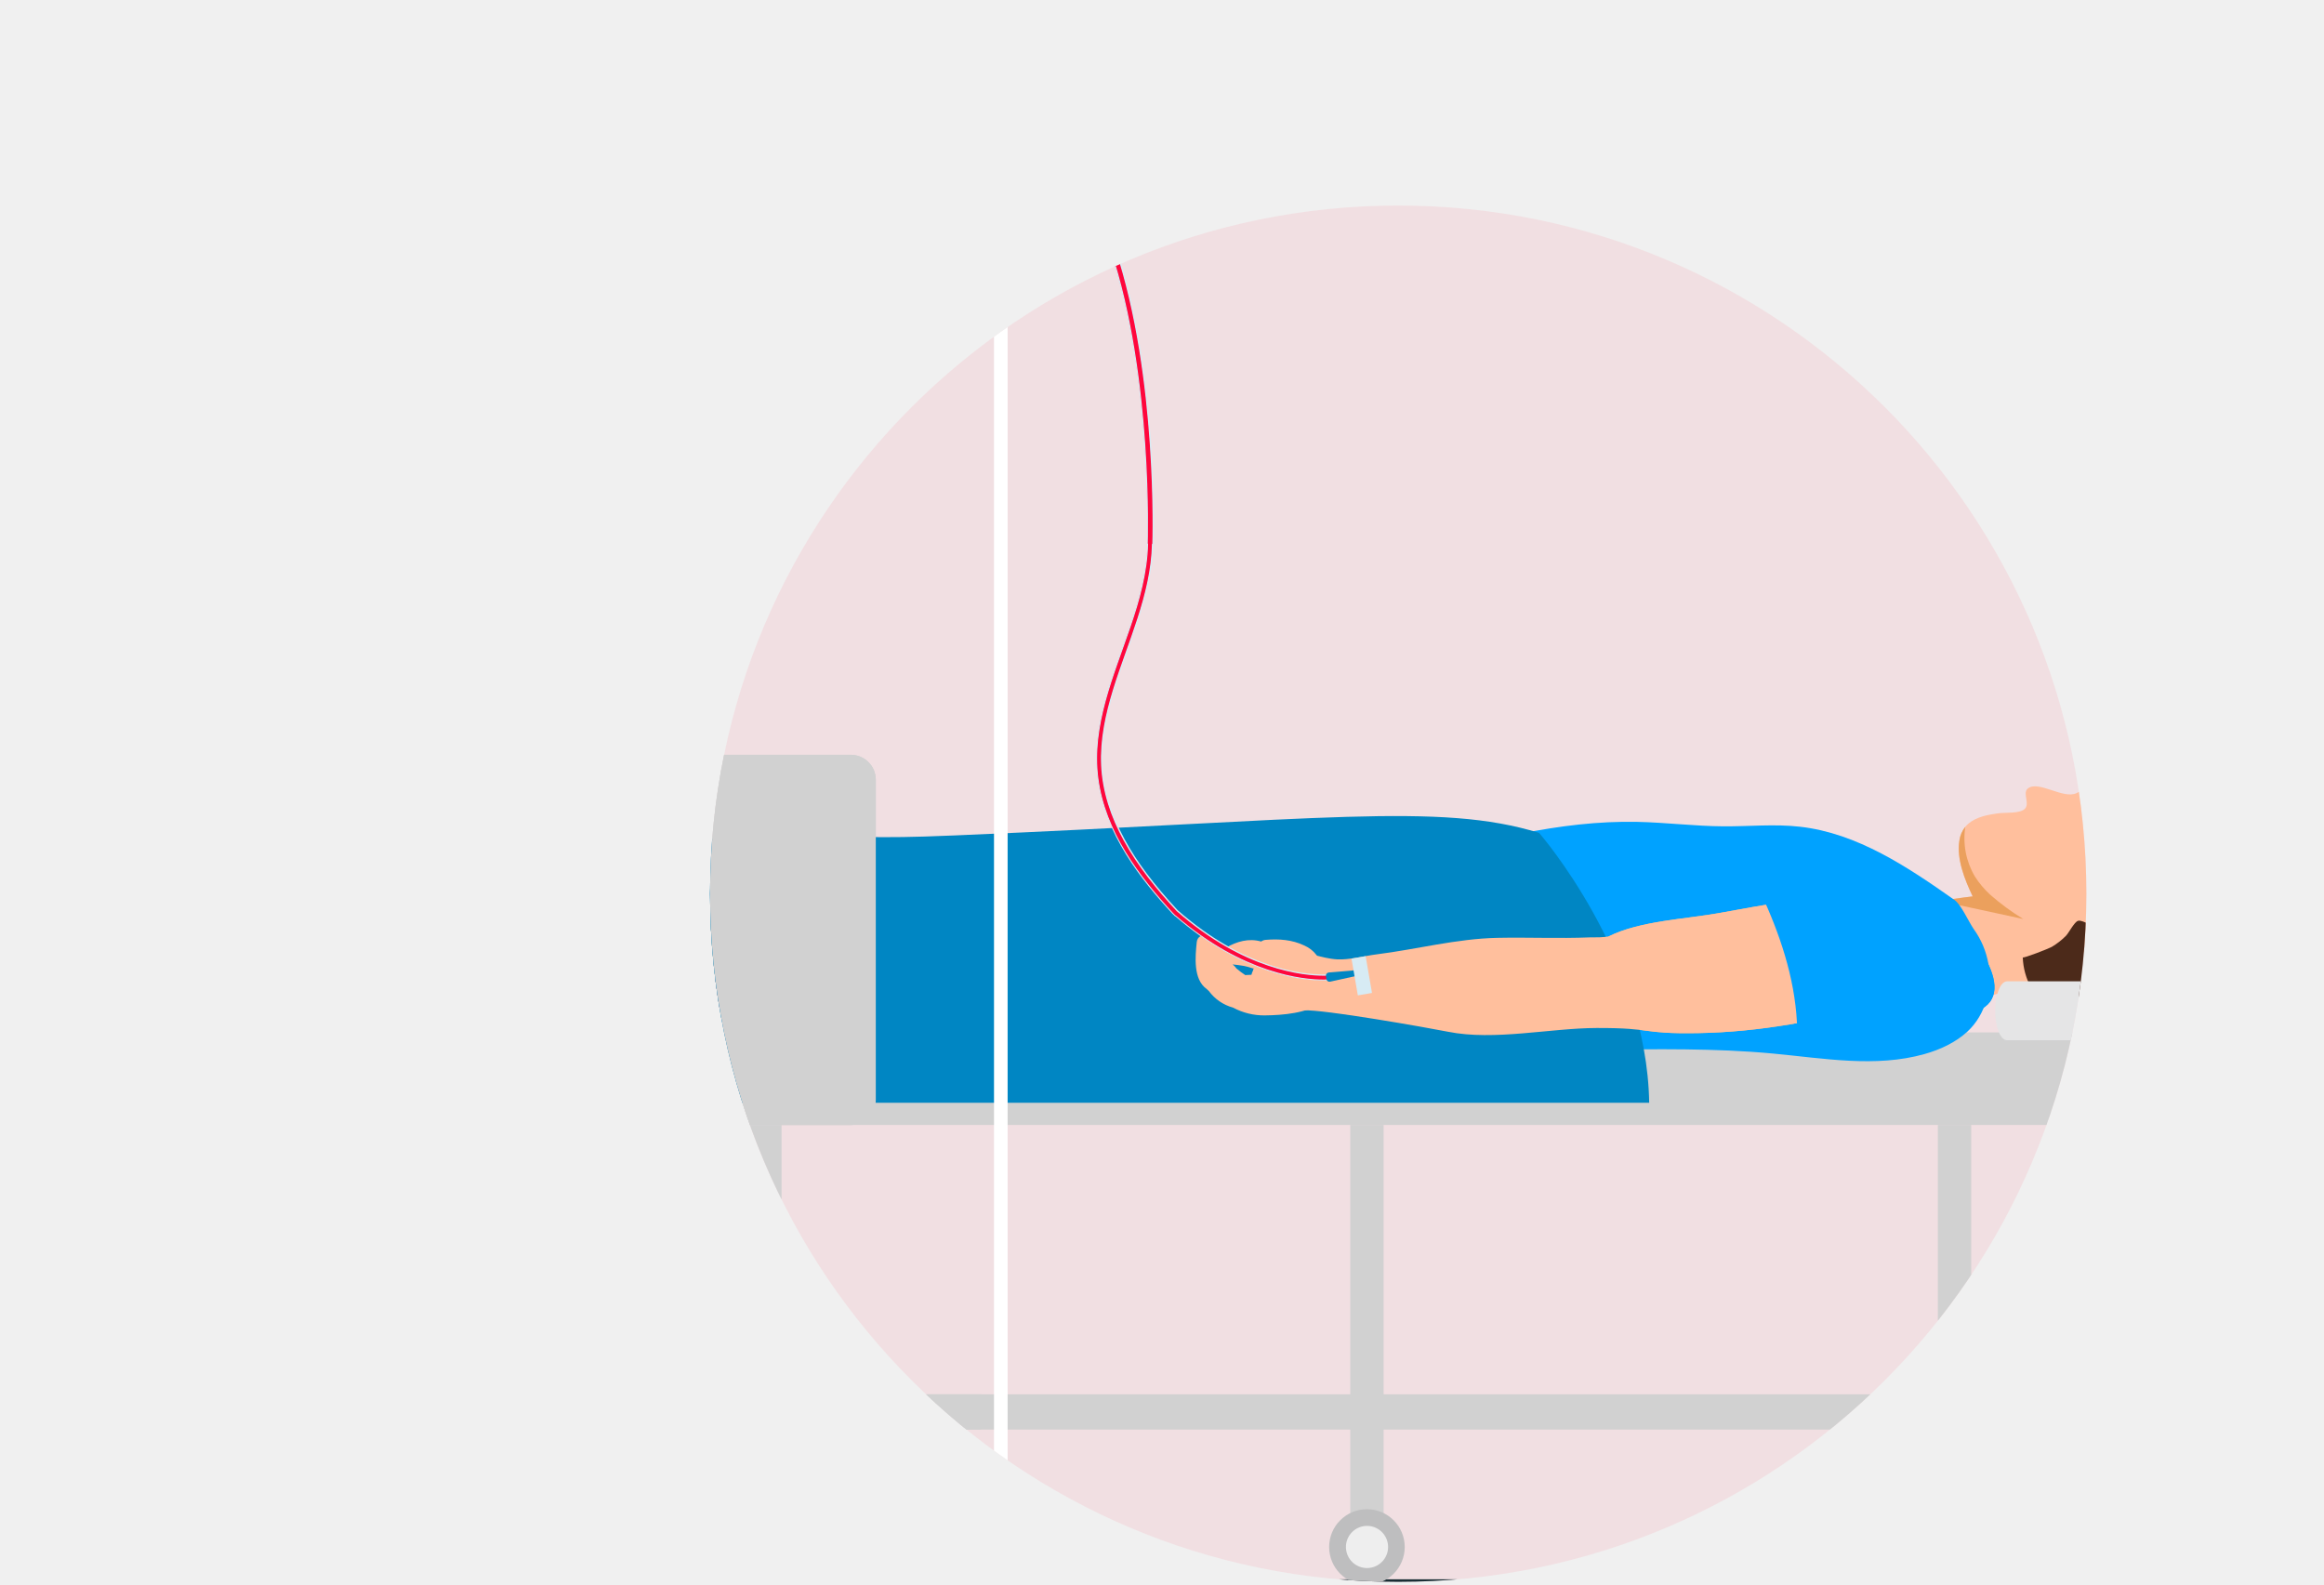
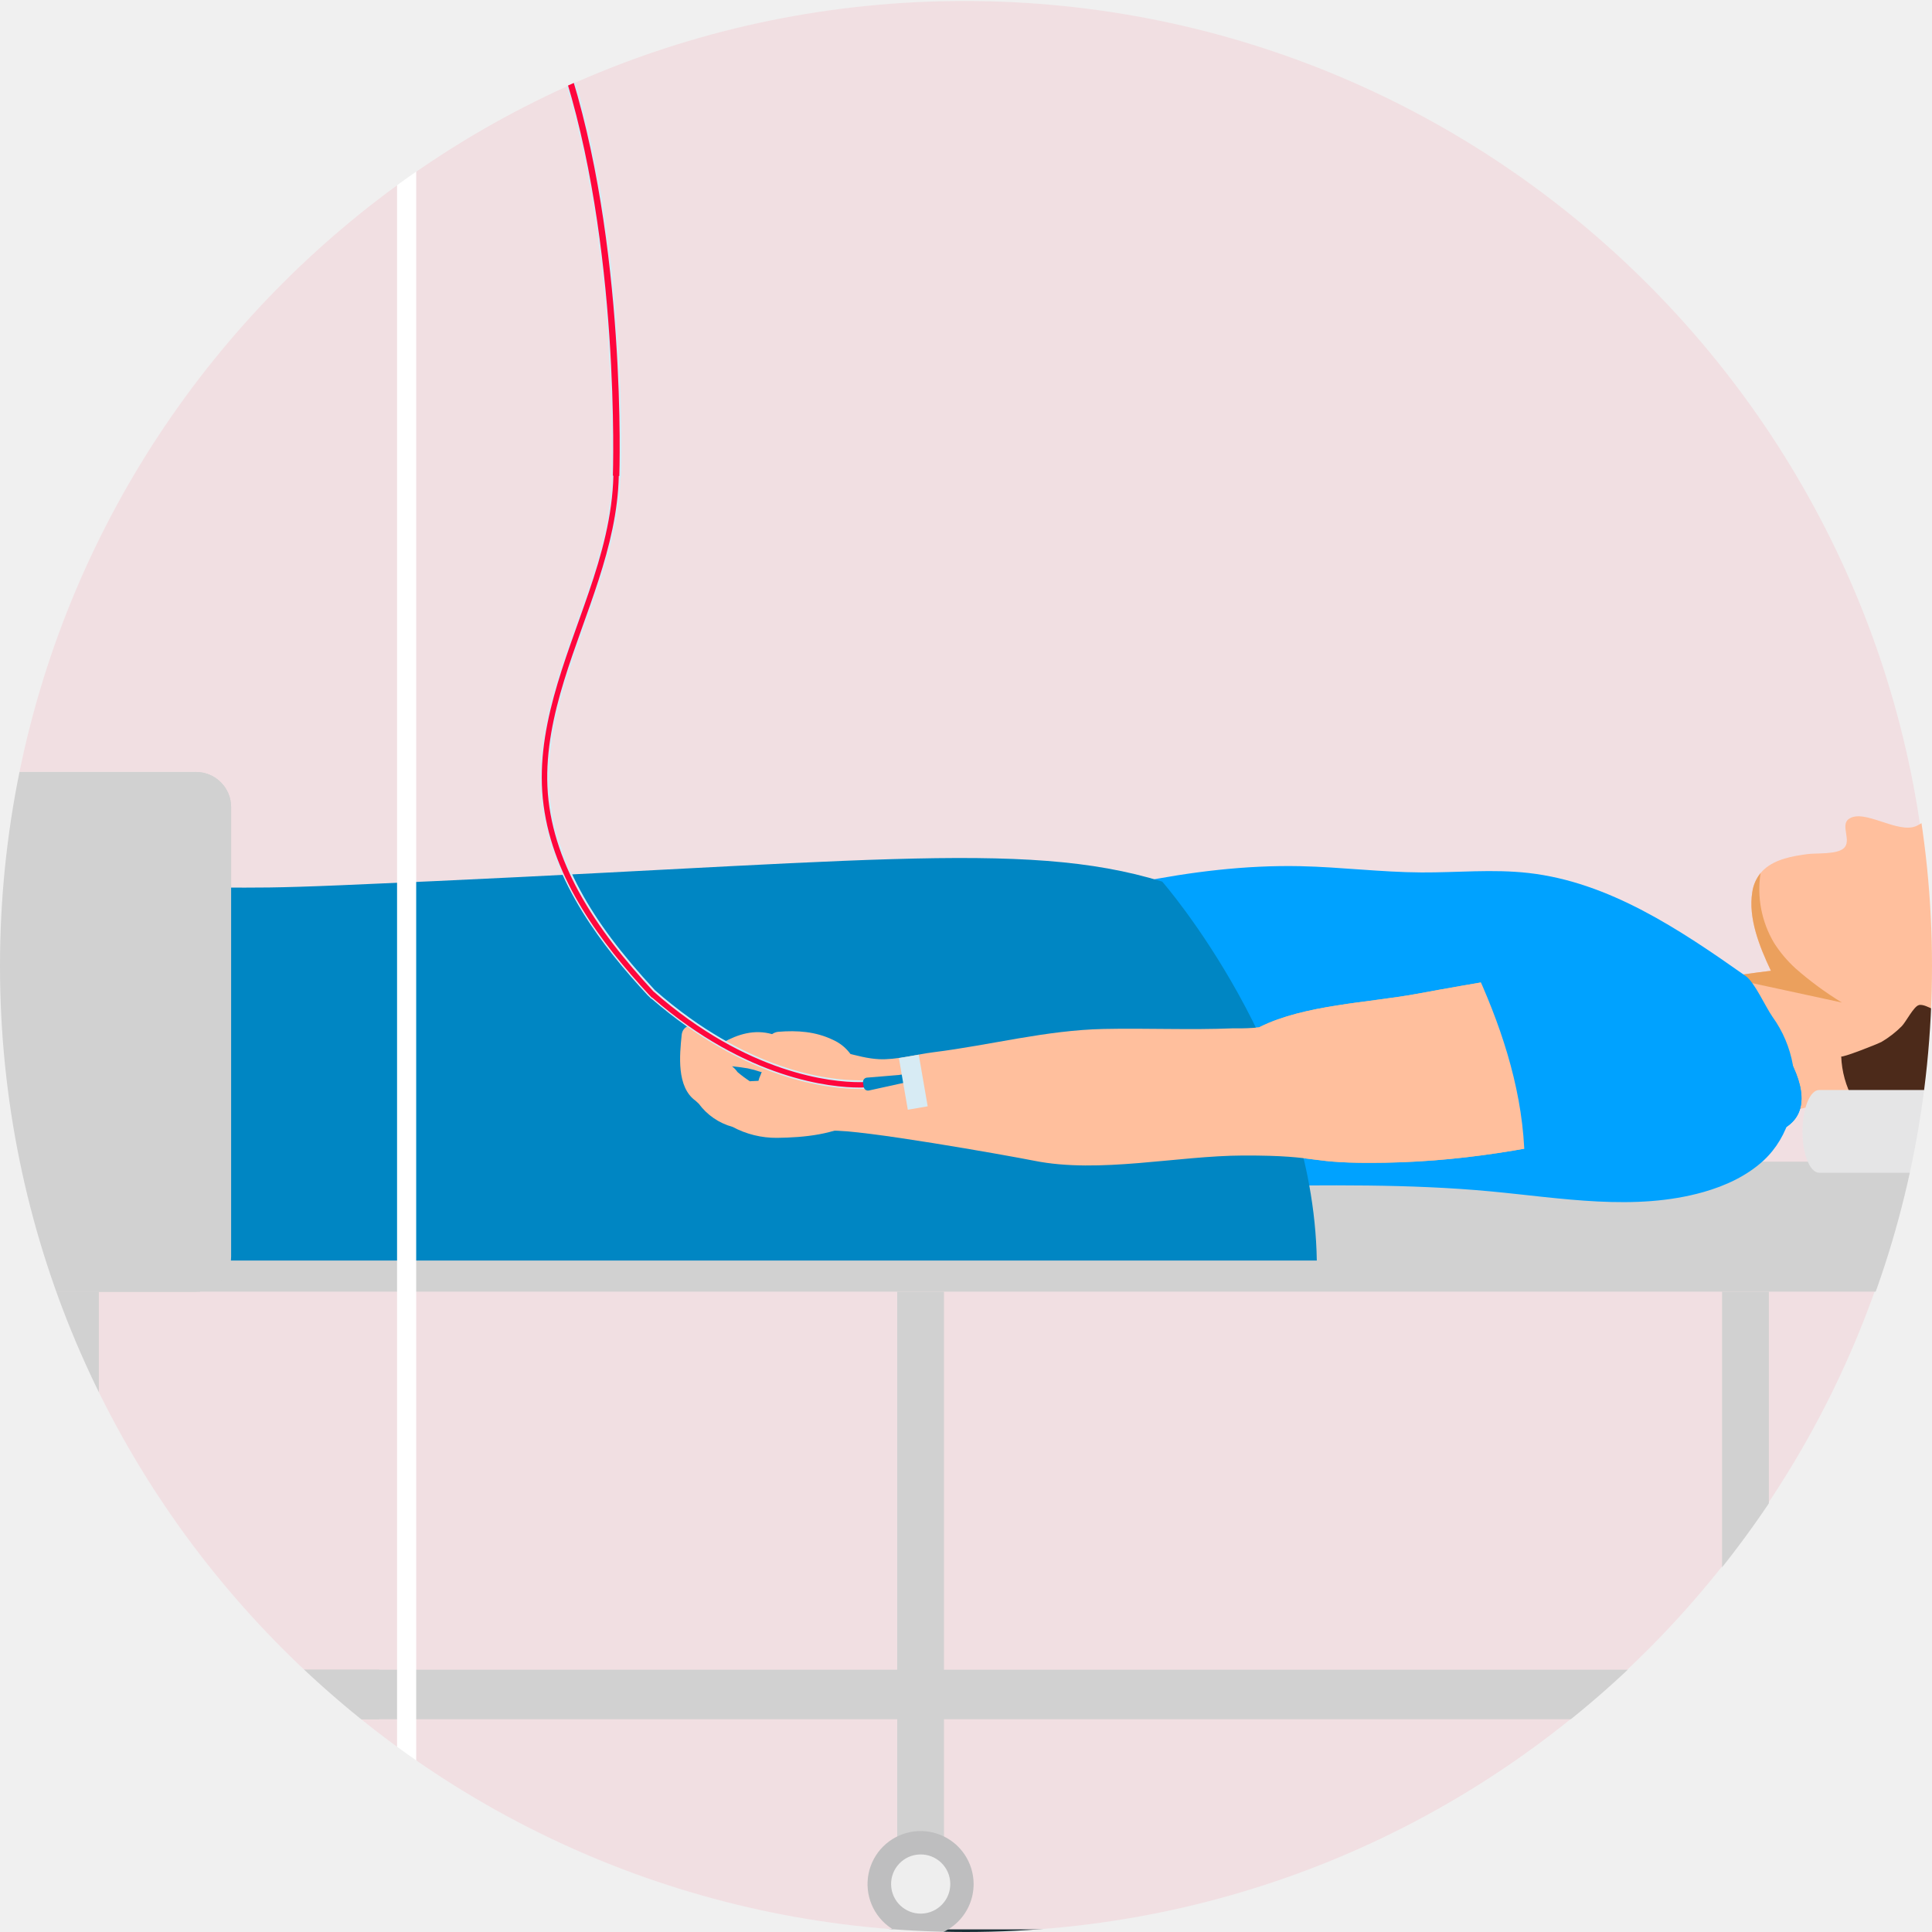
- <svg xmlns="http://www.w3.org/2000/svg" id="Layer_1" data-name="Layer 1" viewBox="0 0 1009.79 688.59">
-   <defs>
-     <style>.cls-1{fill:none;}.cls-2{fill:#ff3556;opacity:0.09;}.cls-3{clip-path:url(#clip-path);}.cls-4{fill:#d1d1d1;}.cls-5{fill:#1a2e35;}.cls-6{fill:#bebebf;}.cls-7{fill:#eee;}.cls-8{fill:#fab977;}.cls-9{fill:#0086c3;}.cls-10{fill:#831454;}.cls-11{fill:#00a2ff;}.cls-12{fill:#ffbf9d;}.cls-13{fill:#4c2a1a;}.cls-14{fill:#e5e5e6;}.cls-15{fill:#eba05d;}.cls-16{fill:#9b1f63;}.cls-17{fill:#fff;}.cls-18{fill:#ff073d;}.cls-19{fill:#d7ebf4;}</style>
-     <clipPath id="clip-path" transform="translate(306.53 88.31)">
-       <circle class="cls-1" cx="301" cy="300" r="299" />
-     </clipPath>
-   </defs>
-   <circle class="cls-2" cx="607.53" cy="388.31" r="299" />
-   <g class="cls-3">
-     <path class="cls-4" d="M136.72,317.27H422.86c4.61,0,8.34,2.6,8.34,5.81v76.79H416.82V332.44c0-2.85-3.32-5.16-7.41-5.16H144.13c-4.1,0-7.41,2.31-7.41,5.16v67.43H122.33V323.08c0-3.21,3.74-5.81,8.35-5.81Z" transform="translate(306.53 88.31)" />
-     <rect class="cls-5" x="-306.53" y="597.88" width="992.12" height="1.12" transform="translate(685.59 1285.19) rotate(-180)" />
-     <path class="cls-4" d="M683.13,400.49H-222.94a20.12,20.12,0,0,1-20.12-20.12h0a20.12,20.12,0,0,1,20.12-20.12H683.13a20.12,20.12,0,0,1,20.12,20.12h0A20.12,20.12,0,0,1,683.13,400.49Z" transform="translate(306.53 88.31)" />
-     <rect class="cls-4" x="535.48" y="400.49" width="14.48" height="183.37" transform="translate(1391.98 1072.66) rotate(-180)" />
-     <rect class="cls-4" x="-201.11" y="400.49" width="14.48" height="197.39" transform="translate(-81.21 1086.68) rotate(-180)" />
-     <rect class="cls-4" x="18.58" y="400.49" width="14.48" height="183.37" transform="translate(358.17 1072.66) rotate(-180)" />
-     <rect class="cls-4" x="280.17" y="400.49" width="14.48" height="183.37" transform="translate(881.35 1072.66) rotate(-180)" />
-     <rect class="cls-4" x="-119.76" y="517.5" width="669.73" height="15.33" transform="translate(736.73 1138.64) rotate(-180)" />
-     <rect class="cls-4" x="-201.11" y="517.5" width="321" height="15.33" transform="translate(225.3 1138.64) rotate(-180)" />
-     <circle class="cls-6" cx="542.72" cy="583.86" r="16.42" transform="translate(100.51 945.71) rotate(-67.16)" />
-     <circle class="cls-7" cx="542.72" cy="583.86" r="9.16" transform="translate(291.38 102.77) rotate(-1.51)" />
-     <path class="cls-6" d="M303.83,583.86a16.42,16.42,0,1,0-16.42,16.42A16.42,16.42,0,0,0,303.83,583.86Z" transform="translate(306.53 88.31)" />
-     <circle class="cls-7" cx="287.41" cy="583.86" r="9.16" transform="translate(291.28 96.07) rotate(-1.51)" />
-     <circle class="cls-6" cx="25.82" cy="583.86" r="16.42" transform="translate(-216.94 472.59) rotate(-67.5)" />
-     <path class="cls-7" d="M35,583.86A9.16,9.16,0,1,0,25.82,593,9.16,9.16,0,0,0,35,583.86Z" transform="translate(306.53 88.31)" />
-     <path class="cls-8" d="M-127.92,255.87c7.39-9.55,12.32-3.14,12.5-2,3.11,18.65,7.4,47.54,9.14,49.29,4.86,4.9,61.89-.42,69-.17l107.87-14a202.69,202.69,0,0,1,47-1.18l92.22,3.79,101.68-.15c-.33,13.5-11.18,25.66-10.65,38.94.26,6.46.54,12.95.72,19.44,0,1.62-38.63,12.22-44,12.13-20.19-.34-40.58-2.78-60.52-5.9-28.93-4.53-58.34-4-86-13.85-13-4.65-22.38-8.29-36.85-7.28s-28.7,4.91-42.79,8.32c-18.12,4.38-37.74,8.18-56.23,3.71-23.66-5.71-56.43-17.12-80.64-14.49-7.93.85-13.36,8-20.56,3.54-8.87-5.51-4.42-15-4.61-23.79C-130.76,304.85-133.5,263.08-127.92,255.87Z" transform="translate(306.53 88.31)" />
-     <path class="cls-9" d="M-98.7,332.14c19.81,3.1,41,9.89,57.79,14,19.39,4.67,44.43,5.84,63.43,1.25,14.77-3.58,32.25-11,47.47-12.09s17.88,1,31.53,5.86c29,10.34,59.79,9.76,90.11,14.51,4.07.64,8.17,1.26,12.26,1.82a419.17,419.17,0,0,0,51.18,4.36c5.61.1,46.15-11,46.1-12.71-.19-6.8-.48-13.6-.75-20.37-.21-5,1.14-9.86,3-14.68.42-8.87,5.6-14.31,8.08-22.66L205,288.07l-97.54-4a212.18,212.18,0,0,0-49.22,1.24L-54,300c-4-.14-22.87,1.39-40.38,2.05a127.15,127.15,0,0,1-3.47,22.28.06.06,0,0,1,0,0C-98,327-98.34,329.57-98.7,332.14Z" transform="translate(306.53 88.31)" />
-     <path class="cls-10" d="M-98.7,332.14c19.81,3.1,41,9.89,57.79,14,19.39,4.67,44.43,5.84,63.43,1.25,14.77-3.58,32.25-11,47.47-12.09s17.88,1,31.53,5.86c29,10.34,59.79,9.76,90.11,14.51,4.07.64,8.17,1.26,12.26,1.82,0-.12,0-.23.07-.34,2.34-12.51,0-16.88-12.07-16.54-25.47.73-49.92-3.42-74.69-9.07-11.55-2.63-23.21-5.4-35-5.38-10.9,0-21.64,2.42-32.37,4.3a348.47,348.47,0,0,1-147.61-6.06.06.06,0,0,1,0,0C-98,327-98.34,329.57-98.7,332.14Z" transform="translate(306.53 88.31)" />
-     <path class="cls-8" d="M-131.61,266.23c7.09-9.79,12.21-3.53,12.43-2.44,3.71,18.54,8.91,47.28,10.7,49,5,4.74,61.84-2.39,69-2.37L67.88,293a202.34,202.34,0,0,1,46.89-2.67l92.3.86,101.62-3.39c.1,13.51-10.36,26-9.41,39.26.46,6.45,1,12.93,1.34,19.41.1,1.62-38.23,13.44-43.57,13.52-20.2.31-40.65-1.48-60.68-4-29.06-3.61-58.43-2.12-86.35-11.11-13.17-4.24-22.63-7.58-37.07-6.1s-28.53,5.81-42.5,9.66c-18,5-37.46,9.38-56.09,5.5-23.83-5-56.94-15.31-81.06-11.92-7.89,1.11-13.1,8.43-20.43,4.2-9-5.23-4.9-14.87-5.37-23.63C-132.89,315.27-136.95,273.61-131.61,266.23Z" transform="translate(306.53 88.31)" />
-     <path class="cls-11" d="M-99.36,333.76a127.31,127.31,0,0,0,2.76-22.41c17.49-1.23,36.31-3.35,40.3-3.34L55.4,289.73a212.4,212.4,0,0,1,49.15-2.81l97.62.91,106.52-.07c-2.23,8.43-7.23,14-7.37,22.91-1.66,4.87-2.85,9.77-2.49,14.76.48,6.76,1,13.55,1.4,20.35.1,1.69-40.07,14.08-45.67,14.17-21.17.32-42.62-1.56-63.61-4.16-30.46-3.79-61.25-2.23-90.52-11.65-13.8-4.44-16.57-6.4-31.7-4.86s-32.42,9.55-47.07,13.59c-18.84,5.2-43.91,4.83-63.43.77C-58.7,350.12-80.08,344-100,341.53Q-99.57,337.66-99.36,333.76Z" transform="translate(306.53 88.31)" />
-     <path class="cls-12" d="M534.55,303.4l12.56,39.86a5.74,5.74,0,0,0,1.14,2.32c1.71,1.79,4.66.71,7-.21,11.08-4.5,23.57-2.76,35.39-.95q-3.5-9.14-7-18.27l-4.44-11.58c-1.95-5.09-4.18-10.54-8.82-13.4-1.79-1.1-6.6-1.16-12.14-.76-2.45.18-5.05.44-7.59.75-5.9.7-11.49,1.59-14.26,2A13.88,13.88,0,0,1,534.55,303.4Z" transform="translate(306.53 88.31)" />
-     <path class="cls-12" d="M544.84,276.84a12,12,0,0,1,2.57-5.92c3-3.58,7.9-4.9,12.91-5.64.55-.09,1.12-.16,1.67-.24,2.81-.35,9,.17,11.18-1.81,2.52-2.29-1.13-7.09,1.48-9,4.68-3.52,15.36,4.85,21.14,2.05,4.67-2.26,5.83-5.78,12-5.47,8.11.4,20-2.21,29.15-1.23,5.21,10.88,12.83,22,22.4,30a75.8,75.8,0,0,1-.36,16c-3.62,24.46-35.49,26.4-54.72,29.13a112.77,112.77,0,0,1-20.68,1.48c-12.47-.6-22.92-5.16-30.2-19.3-.16-.3-.32-.61-.47-.92-.75-1.51-1.53-3.11-2.32-4.77C547,293.6,543.56,284.84,544.84,276.84Z" transform="translate(306.53 88.31)" />
-     <path class="cls-13" d="M596.5,311.75c2.45-.39,6.59,3.39,9.6,2.79A10.61,10.61,0,0,0,614,307a8.93,8.93,0,0,0,.21-2.09c26.78-4.49-24.08-58.82,23.48-64.75,4.17-.52,7,1.07,7.38,4.23C647.65,264,673,265.31,676,284c.72,4.54.25,9.18-.22,13.75-1.54,15.06-4,36.1-20.2,42.58-10.81,4.34-24.4,3-35.85,3.58l-33.19,1.69c-5.79.3-7.49.74-10.48-4.6a30,30,0,0,1-3.69-13.34c0,.6,11.37-3.83,12.56-4.53a30.74,30.74,0,0,0,6.19-4.82c1.26-1.28,3.7-6.1,5.24-6.5Z" transform="translate(306.53 88.31)" />
-     <path class="cls-14" d="M565.55,338.07H684.39c2.86,0,5.18,5.74,5.18,12.81h0c0,7.07-2.32,12.8-5.18,12.8H565.55c-2.86,0-5.17-5.73-5.17-12.8h0C560.38,343.81,562.69,338.07,565.55,338.07Z" transform="translate(306.53 88.31)" />
-     <path class="cls-15" d="M536.36,303.18l.74.16,16.31,3.51L572.58,311a103.5,103.5,0,0,1-14.37-10.58,39.11,39.11,0,0,1-6.61-7.85,32.48,32.48,0,0,1-4.19-21.64,12,12,0,0,0-2.57,5.92c-1.28,8,2.19,16.76,5.78,24.32C544.72,301.86,539.13,302.75,536.36,303.18Z" transform="translate(306.53 88.31)" />
-     <path class="cls-11" d="M542.81,302.8c-20.5-14.45-42.31-29.08-67.23-31.9-11-1.25-22.09-.11-33.15-.17-12.53-.07-25-1.67-37.55-1.94-33.91-.7-67.18,8.38-99.88,17.39a11.22,11.22,0,0,0-5,2.35c-1.65,1.61-2.15,4-2.5,6.32a142.55,142.55,0,0,0,4.08,61.94,11.86,11.86,0,0,0,2.22,4.73c1.93,2.17,5,2.73,7.92,3.11,50.29,6.71,101.5.09,152,4.81,22.06,2.06,44.72,6.24,66,.22,6.81-1.93,13.45-5,18.63-9.78,8-7.42,10.84-19,9.06-29.55a36.33,36.33,0,0,0-6.33-14.94C548.83,312.15,545.6,304.78,542.81,302.8Z" transform="translate(306.53 88.31)" />
-     <path class="cls-16" d="M152.48,349.9s.93.14,2.37.35h-2.43C152.45,350.09,152.46,350,152.48,349.9Z" transform="translate(306.53 88.31)" />
-     <path class="cls-8" d="M239.75,342.69c4.19,4.92,12.71,8.48,20,8,8.56-.54,54.06,7.54,62.94,9.3,20.07,4,44.26-1.58,64.56-1.64,25.3-.07,18.76,2.65,44.06,2.22,27-.46,52.8-5.43,78.73-12.51,13.67-3.74,26.32-19.29,22.9-38.51-2.59-14.57-25.26-11.93-35.68-10.44q-28.21,4-56.24,9.2c-15,2.76-34.79,3.4-48.52,10.21l-.31.17a62.22,62.22,0,0,1-7.13.29l-.62,0-.24,0c-13.36.55-26.76-.08-40.13.2-17.77.37-35,5-52.58,7.19-5.32.67-11.72,2.44-17,2.16-7-.37-13.25-3.73-20.51-3.3C245,325.78,231.3,332.77,239.75,342.69Z" transform="translate(306.53 88.31)" />
-     <path class="cls-8" d="M213.47,321c-.65,6.27-1.63,16.18,4.3,20.4a10.86,10.86,0,0,0,.85.79l.11.09a19.3,19.3,0,0,0,10.5,7.21A28.53,28.53,0,0,0,243,352.88c8.27-.1,18.07-1,24.94-5.46,4.85-3.13,3.6-8.59.07-11.55a3.36,3.36,0,0,0-.31-2.23c-1.08-2.31-.58-4.75-2.21-7a13.52,13.52,0,0,0-5.26-4.12c-5.33-2.55-11-2.94-16.78-2.47a3.83,3.83,0,0,0-2,.73c-5.49-1.55-10.52,0-15.24,2.62a4.5,4.5,0,0,0-4.88-1.11C221.75,317.51,214,316.23,213.47,321Zm15.61,9.73c1.61.17,3.22.35,4.82.64a28.67,28.67,0,0,1,3.69,1,1.22,1.22,0,0,0,.7.1.74.74,0,0,0-.21.43,3.2,3.2,0,0,0,.21,2.3l-.31,0c-.77.08-3.75.12-3.09.17l-.33,0a38.52,38.52,0,0,1-3.81-2.85A8.19,8.19,0,0,0,229.08,330.76Z" transform="translate(306.53 88.31)" />
-     <path class="cls-11" d="M458.38,299.3c8.33,17.86,14.83,36.83,15.87,56.65a1.84,1.84,0,0,0,1.78,1.78c6.91.8,14-.48,20.68-2.08,6.51-1.56,51.87-2.33,57.76-5.58,16.74-9.21-7.4-39-27.48-52.48-9.33-6.28-21.87-6.8-32.71-6.3-7,.33-13.89,1.53-20.84,2.29-4.29.47-8.65,1.11-12.17,3.59C460.15,295.63,457.48,297.35,458.38,299.3Z" transform="translate(306.53 88.31)" />
-     <rect class="cls-4" x="-243.06" y="239.63" width="317.07" height="160.86" rx="10.86" ry="10.86" transform="translate(137.48 728.44) rotate(-180)" />
-     <path class="cls-9" d="M410.05,390.85c-1-63.72-47.84-117.28-47.84-117.28-43.42-13.38-95-5.55-253.95,1.11-41.34,1.73-24.49-.35-104.52,1.61C-177,280.7-73.78,394.88-66.42,390.85Z" transform="translate(306.53 88.31)" />
-     <path class="cls-12" d="M239.75,342.69c4.19,4.92,12.71,8.48,20,8,8.56-.54,54.06,7.54,62.94,9.3,20.07,4,44.26-1.58,64.56-1.64,25.3-.07,18.76,2.65,44.06,2.22,27-.46,52.8-5.43,78.73-12.51,13.67-3.74,26.32-19.29,22.9-38.51-2.59-14.57-25.26-11.93-35.68-10.44q-28.21,4-56.24,9.2c-15,2.76-34.79,3.4-48.52,10.21l-.31.17a62.22,62.22,0,0,1-7.13.29l-.62,0-.24,0c-13.36.55-26.76-.08-40.13.2-17.77.37-35,5-52.58,7.19-5.32.67-11.72,2.44-17,2.16-7-.37-13.25-3.73-20.51-3.3C245,325.78,231.3,332.77,239.75,342.69Z" transform="translate(306.53 88.31)" />
-     <path class="cls-12" d="M213.47,321c-.65,6.27-1.63,16.18,4.3,20.4a10.86,10.86,0,0,0,.85.79l.11.09a19.3,19.3,0,0,0,10.5,7.21A28.53,28.53,0,0,0,243,352.88c8.27-.1,18.07-1,24.94-5.46,4.85-3.13,3.6-8.59.07-11.55a3.36,3.36,0,0,0-.31-2.23c-1.08-2.31-.58-4.75-2.21-7a13.52,13.52,0,0,0-5.26-4.12c-5.33-2.55-11-2.94-16.78-2.47a3.83,3.83,0,0,0-2,.73c-5.49-1.55-10.52,0-15.24,2.62a4.5,4.5,0,0,0-4.88-1.11C221.75,317.51,214,316.23,213.47,321Zm15.61,9.73c1.61.17,3.22.35,4.82.64a28.67,28.67,0,0,1,3.69,1,1.22,1.22,0,0,0,.7.1.74.74,0,0,0-.21.43,3.2,3.2,0,0,0,.21,2.3l-.31,0c-.77.08-3.75.12-3.09.17l-.33,0a38.52,38.52,0,0,1-3.81-2.85A8.19,8.19,0,0,0,229.08,330.76Z" transform="translate(306.53 88.31)" />
-     <path class="cls-11" d="M458.38,299.3c8.33,17.86,14.83,36.83,15.87,56.65a1.84,1.84,0,0,0,1.78,1.78c6.91.8,14-.48,20.68-2.08,6.51-1.56,51.87-2.33,57.76-5.58,16.74-9.21-7.4-39-27.48-52.48-9.33-6.28-21.87-6.8-32.71-6.3-7,.33-13.89,1.53-20.84,2.29-4.29.47-8.65,1.11-12.17,3.59C460.15,295.63,457.48,297.35,458.38,299.3Z" transform="translate(306.53 88.31)" />
-     <rect class="cls-4" x="-243.06" y="239.63" width="317.07" height="160.86" rx="10.86" ry="10.86" transform="translate(137.48 728.44) rotate(-180)" />
-     <path class="cls-17" d="M85.51,591.27,94.25,586a10.31,10.31,0,0,1,5.38-1.54h25.74V-83c0-2.89,2-5.24,4.57-5.31H248.73c2.53,0,3.46,1.5,3.46,3.37s-.93,3.37-3.46,3.37H131.29v666h27.77a10.31,10.31,0,0,1,5.38,1.54l8.74,5.32c2.72,1.65,1.69,6.34-1.39,6.34a2.7,2.7,0,0,1-1.4-.4L161.75,592a5.39,5.39,0,0,0-2.82-.81H100.81a9.22,9.22,0,0,0-4.8,1.37l-7.7,4.69a2.7,2.7,0,0,1-1.4.4h0C83.82,597.61,82.79,592.92,85.51,591.27Z" transform="translate(306.53 88.31)" />
-     <path class="cls-18" d="M268.54,337.56c-9.66,0-35.25-2.71-64.26-27.81a1,1,0,0,1-.41-.27l-.36-.39-.36-.31,0,0C189.61,294,173.68,274.07,170.5,250c-2.58-19.5,4.09-38.21,10.54-56.29,1.15-3.21,2.33-6.53,3.44-9.78,3.57-10.51,7.25-23,7.58-35.73h-.16v-.25c0-.71,2.42-72-16-127.5l-.08-.24,2.37-.79.08.24C196.83,75.51,194.44,147.31,194.41,148v.25h-.19c-.4,16.08-5.88,31.42-11.17,46.26-2,5.53-4,11.25-5.75,16.9-3.93,12.79-5.57,23.18-5.16,32.69.47,10.62,3.73,21.56,9.69,32.49,5.3,9.72,12.63,19.5,23.07,30.8,28.75,25.25,54.06,28,63.6,28a26.62,26.62,0,0,0,2.87-.12l.25,0,.27,2.17-.25,0S270.54,337.56,268.54,337.56Z" transform="translate(306.53 88.31)" />
-     <path class="cls-19" d="M178,19.72C196.6,75.6,194.19,147.3,194.16,148H194c-.48,22.15-10.51,42.51-16.92,63.34-3.26,10.61-5.65,21.62-5.17,32.78.5,11.5,4.24,22.55,9.72,32.6,6.18,11.33,14.38,21.41,23.11,30.85C234,333.29,260,335.64,268.49,335.64a27.05,27.05,0,0,0,2.91-.12l.2,1.67c-.06,0-1.13.12-3.06.12-8.69,0-34.8-2.38-64.14-27.78a.79.79,0,0,1-.35-.22l-.36-.39-.18-.16,0,0c-15.26-16.52-29.76-35.88-32.79-58.78s6.77-44.74,14-66c4-11.66,7.33-23.68,7.6-36.05h-.15c0-.71,2.42-72.06-16-127.59l1.9-.63m.32-.63-.47.15-1.9.63-.48.16.16.48c18.43,55.45,16,126.7,16,127.41l0,.5h.16c-.36,12.64-4,25-7.56,35.41-1.1,3.24-2.29,6.56-3.43,9.77-6.47,18.12-13.15,36.85-10.56,56.41,3.18,24.06,19,44,32.61,58.73l0,0,.36.35.1.08.08.07.15.17.17.19a1.27,1.27,0,0,0,.47.32c29.06,25.13,54.71,27.84,64.39,27.84a26.86,26.86,0,0,0,3.12-.13l.49-.06-.06-.49-.2-1.67-.06-.5-.5.07s-1,.11-2.84.11c-9.51,0-34.74-2.72-63.43-27.92-10.42-11.27-17.73-21-23-30.73-5.95-10.9-9.2-21.8-9.66-32.38-.41-9.48,1.23-19.84,5.15-32.61,1.73-5.64,3.77-11.36,5.75-16.88,5.27-14.78,10.72-30.06,11.18-46.09h.18l0-.5c0-.72,2.43-72.55-16.16-128.47l-.16-.47Z" transform="translate(306.53 88.31)" />
-     <path class="cls-9" d="M271.4,338.23l9.82-2.16c.74-.11,1.47-.21,1.36-.95l-.21-1.31c-.11-.74-.9-.51-1.64-.39l-10,.83a1.35,1.35,0,0,0-1.13,1.54l.21,1.32A1.34,1.34,0,0,0,271.4,338.23Z" transform="translate(306.53 88.31)" />
-     <polygon class="cls-19" points="596.14 431.43 589.99 432.49 587.23 416.5 593.38 415.46 596.14 431.43" />
+ <svg xmlns="http://www.w3.org/2000/svg" width="598" height="598" viewBox="0 0 598 598" fill="none">
+   <mask id="mask0" mask-type="alpha" maskUnits="userSpaceOnUse" x="0" y="0" width="598" height="598">
+     <path d="M299 598C464.133 598 598 464.133 598 299C598 133.867 464.133 0 299 0C133.867 0 0 133.867 0 299C0 464.133 133.867 598 299 598Z" fill="#FF3556" />
+   </mask>
+   <g mask="url(#mask0)">
+     <path opacity="0.09" d="M298.53 598.31C463.663 598.31 597.53 464.443 597.53 299.31C597.53 134.176 463.663 0.31 298.53 0.31C133.397 0.31 -0.47 134.176 -0.47 299.31C-0.47 464.443 133.397 598.31 298.53 598.31Z" fill="#FF3556" />
+     <path d="M134.25 316.58H420.39C425 316.58 428.73 319.18 428.73 322.39V399.18H414.35V331.75C414.35 328.9 411.03 326.59 406.94 326.59H141.66C137.56 326.59 134.25 328.9 134.25 331.75V399.18H119.86V322.39C119.86 319.18 123.6 316.58 128.21 316.58H134.25Z" fill="#D1D1D1" />
+     <path d="M-309 598.31L683.12 598.31V597.19L-309 597.19V598.31Z" fill="#1A2E35" />
+     <path d="M680.66 399.8H-225.41C-230.746 399.8 -235.864 397.68 -239.637 393.907C-243.41 390.133 -245.53 385.016 -245.53 379.68C-245.53 374.343 -243.41 369.226 -239.637 365.453C-235.864 361.679 -230.746 359.56 -225.41 359.56H680.66C685.996 359.56 691.114 361.679 694.887 365.453C698.66 369.226 700.78 374.343 700.78 379.68C700.78 385.016 698.66 390.133 694.887 393.907C691.114 397.68 685.996 399.8 680.66 399.8Z" fill="#D1D1D1" />
+     <path d="M533.02 583.17H547.5V399.8H533.02V583.17Z" fill="#D1D1D1" />
+     <path d="M16.11 583.17H30.59L30.59 399.8H16.11L16.11 583.17Z" fill="#D1D1D1" />
+     <path d="M277.7 583.17H292.18V399.8H277.7V583.17Z" fill="#D1D1D1" />
+     <path d="M-122.24 532.14L547.49 532.14V516.81L-122.24 516.81V532.14Z" fill="#D1D1D1" />
+     <path d="M-203.59 532.14H117.41V516.81H-203.59V532.14Z" fill="#D1D1D1" />
+     <path d="M555.385 589.547C558.905 581.19 554.984 571.561 546.626 568.041C538.269 564.521 528.64 568.443 525.12 576.8C521.6 585.158 525.522 594.786 533.879 598.306C542.237 601.826 551.865 597.905 555.385 589.547Z" fill="#BEBEBF" />
+     <path d="M540.538 592.282C545.596 592.149 549.587 587.941 549.454 582.884C549.321 577.827 545.113 573.835 540.056 573.969C534.999 574.102 531.007 578.31 531.14 583.367C531.274 588.424 535.481 592.416 540.538 592.282Z" fill="#EEEEEE" />
+     <path d="M301.36 583.17C301.36 579.922 300.397 576.748 298.593 574.048C296.789 571.347 294.224 569.243 291.224 568C288.223 566.757 284.922 566.432 281.737 567.066C278.551 567.699 275.626 569.263 273.329 571.559C271.033 573.856 269.469 576.781 268.836 579.967C268.202 583.152 268.527 586.453 269.77 589.454C271.013 592.454 273.117 595.019 275.818 596.823C278.518 598.627 281.692 599.59 284.94 599.59C289.295 599.59 293.471 597.86 296.551 594.781C299.63 591.701 301.36 587.525 301.36 583.17Z" fill="#BEBEBF" />
+     <path d="M285.217 592.311C290.274 592.177 294.266 587.969 294.133 582.912C293.999 577.855 289.792 573.864 284.734 573.997C279.677 574.13 275.686 578.338 275.819 583.395C275.952 588.452 280.16 592.444 285.217 592.311Z" fill="#EEEEEE" />
+     <path d="M38.527 589.453C41.998 581.075 38.019 571.469 29.641 567.999C21.262 564.529 11.657 568.507 8.187 576.886C4.717 585.264 8.695 594.869 17.073 598.339C25.452 601.81 35.057 597.831 38.527 589.453Z" fill="#BEBEBF" />
+     <path d="M32.53 583.17C32.534 581.359 32.001 579.586 30.997 578.078C29.994 576.569 28.566 575.392 26.894 574.695C25.222 573.998 23.38 573.813 21.603 574.162C19.825 574.512 18.191 575.381 16.907 576.659C15.623 577.937 14.747 579.567 14.39 581.344C14.033 583.12 14.21 584.962 14.9 586.637C15.589 588.312 16.76 589.746 18.264 590.755C19.768 591.765 21.538 592.306 23.35 592.31C24.553 592.313 25.744 592.079 26.857 591.621C27.969 591.163 28.98 590.49 29.833 589.641C30.685 588.793 31.362 587.784 31.825 586.674C32.288 585.564 32.527 584.373 32.53 583.17Z" fill="#EEEEEE" />
+     <path d="M-130.39 255.18C-123 245.63 -118.07 252.04 -117.89 253.18C-114.78 271.83 -110.49 300.72 -108.75 302.47C-103.89 307.37 -46.86 302.05 -39.75 302.3L68.12 288.3C83.688 286.085 99.461 285.689 115.12 287.12L207.34 290.91L309.02 290.76C308.69 304.26 297.84 316.42 298.37 329.7C298.63 336.16 298.91 342.65 299.09 349.14C299.09 350.76 260.46 361.36 255.09 361.27C234.9 360.93 214.51 358.49 194.57 355.37C165.64 350.84 136.23 351.37 108.57 341.52C95.57 336.87 86.19 333.23 71.72 334.24C57.25 335.25 43.02 339.15 28.93 342.56C10.81 346.94 -8.81 350.74 -27.3 346.27C-50.96 340.56 -83.73 329.15 -107.94 331.78C-115.87 332.63 -121.3 339.78 -128.5 335.32C-137.37 329.81 -132.92 320.32 -133.11 311.53C-133.23 304.16 -135.97 262.39 -130.39 255.18Z" fill="#FAB977" />
+     <path d="M-101.17 331.45C-81.36 334.55 -60.17 341.34 -43.38 345.45C-23.99 350.12 1.05 351.29 20.05 346.7C34.82 343.12 52.3 335.7 67.52 334.61C82.74 333.52 85.4 335.61 99.05 340.47C128.05 350.81 158.84 350.23 189.16 354.98C193.23 355.62 197.33 356.24 201.42 356.8C218.375 359.298 235.467 360.754 252.6 361.16C258.21 361.26 298.75 350.16 298.7 348.45C298.51 341.65 298.22 334.85 297.95 328.08C297.74 323.08 299.09 318.22 300.95 313.4C301.37 304.53 306.55 299.09 309.03 290.74L202.53 287.38L104.99 283.38C88.591 281.882 72.073 282.298 55.77 284.62L-56.47 299.31C-60.47 299.17 -79.34 300.7 -96.85 301.36C-97.344 308.875 -98.506 316.331 -100.32 323.64C-100.47 326.31 -100.81 328.88 -101.17 331.45Z" fill="#0086C3" />
+     <path d="M-101.17 331.45C-81.36 334.55 -60.17 341.34 -43.38 345.45C-23.99 350.12 1.05 351.29 20.05 346.7C34.82 343.12 52.3 335.7 67.52 334.61C82.74 333.52 85.4 335.61 99.05 340.47C128.05 350.81 158.84 350.23 189.16 354.98C193.23 355.62 197.33 356.24 201.42 356.8C201.42 356.68 201.42 356.57 201.49 356.46C203.83 343.95 201.49 339.58 189.42 339.92C163.95 340.65 139.5 336.5 114.73 330.85C103.18 328.22 91.52 325.45 79.73 325.47C68.83 325.47 58.09 327.89 47.36 329.77C-1.711 338.323 -52.045 336.257 -100.25 323.71C-100.47 326.31 -100.81 328.88 -101.17 331.45Z" fill="#831454" />
+     <path d="M-134.08 265.54C-126.99 255.75 -121.87 262.01 -121.65 263.1C-117.94 281.64 -112.74 310.38 -110.95 312.1C-105.95 316.84 -49.11 309.71 -41.95 309.73L65.41 292.31C80.883 289.603 96.619 288.707 112.3 289.64L204.6 290.5L306.22 287.11C306.32 300.62 295.86 313.11 296.81 326.37C297.27 332.82 297.81 339.3 298.15 345.78C298.25 347.4 259.92 359.22 254.58 359.3C234.38 359.61 213.93 357.82 193.9 355.3C164.84 351.69 135.47 353.18 107.55 344.19C94.38 339.95 84.92 336.61 70.48 338.09C56.04 339.57 41.95 343.9 27.98 347.75C9.98 352.75 -9.48 357.13 -28.11 353.25C-51.94 348.25 -85.05 337.94 -109.17 341.33C-117.06 342.44 -122.27 349.76 -129.6 345.53C-138.6 340.3 -134.5 330.66 -134.97 321.9C-135.36 314.58 -139.42 272.92 -134.08 265.54Z" fill="#FAB977" />
+     <path d="M-101.83 333.07C-100.248 325.697 -99.325 318.197 -99.07 310.66C-81.58 309.43 -62.76 307.31 -58.77 307.32L52.93 289.04C69.149 286.202 85.643 285.259 102.08 286.23L199.7 287.14L306.22 287.07C303.99 295.5 298.99 301.07 298.85 309.98C297.19 314.85 296 319.75 296.36 324.74C296.84 331.5 297.36 338.29 297.76 345.09C297.86 346.78 257.69 359.17 252.09 359.26C230.92 359.58 209.47 357.7 188.48 355.1C158.02 351.31 127.23 352.87 97.96 343.45C84.16 339.01 81.39 337.05 66.26 338.59C51.13 340.13 33.84 348.14 19.19 352.18C0.35 357.38 -24.72 357.01 -44.24 352.95C-61.17 349.43 -82.55 343.31 -102.47 340.84C-102.184 338.26 -101.97 335.67 -101.83 333.07Z" fill="#00A2FF" />
+     <path d="M532.08 302.71L544.64 342.57C544.839 343.42 545.229 344.214 545.78 344.89C547.49 346.68 550.44 345.6 552.78 344.68C563.86 340.18 576.35 341.92 588.17 343.73C585.837 337.637 583.503 331.547 581.17 325.46L576.73 313.88C574.78 308.79 572.55 303.34 567.91 300.48C566.12 299.38 561.31 299.32 555.77 299.72C553.32 299.9 550.72 300.16 548.18 300.47C542.28 301.17 536.69 302.06 533.92 302.47C533.313 302.591 532.698 302.671 532.08 302.71Z" fill="#FFBF9D" />
+     <path d="M542.37 276.15C542.67 273.979 543.559 271.931 544.94 270.23C547.94 266.65 552.84 265.33 557.85 264.59C558.4 264.5 558.97 264.43 559.52 264.35C562.33 264 568.52 264.52 570.7 262.54C573.22 260.25 569.57 255.45 572.18 253.54C576.86 250.02 587.54 258.39 593.32 255.59C597.99 253.33 599.15 249.81 605.32 250.12C613.43 250.52 625.32 247.91 634.47 248.89C639.68 259.77 647.3 270.89 656.87 278.89C657.315 284.221 657.194 289.584 656.51 294.89C652.89 319.35 621.02 321.29 601.79 324.02C594.957 325.147 588.034 325.642 581.11 325.5C568.64 324.9 558.19 320.34 550.91 306.2C550.75 305.9 550.59 305.59 550.44 305.28C549.69 303.77 548.91 302.17 548.12 300.51C544.53 292.91 541.09 284.15 542.37 276.15Z" fill="#FFBF9D" />
+     <path d="M594.03 311.06C596.48 310.67 600.62 314.45 603.63 313.85C605.507 313.428 607.233 312.503 608.625 311.175C610.016 309.847 611.02 308.165 611.53 306.31C611.682 305.624 611.752 304.923 611.74 304.22C638.52 299.73 587.66 245.4 635.22 239.47C639.39 238.95 642.22 240.54 642.6 243.7C645.18 263.31 670.53 264.62 673.53 283.31C674.25 287.85 673.78 292.49 673.31 297.06C671.77 312.12 669.31 333.16 653.11 339.64C642.3 343.98 628.71 342.64 617.26 343.22L584.07 344.91C578.28 345.21 576.58 345.65 573.59 340.31C571.337 336.212 570.073 331.644 569.9 326.97C569.9 327.57 581.27 323.14 582.46 322.44C584.721 321.105 586.801 319.485 588.65 317.62C589.91 316.34 592.35 311.52 593.89 311.12L594.03 311.06Z" fill="#4C2A1A" />
+     <path d="M563.08 337.38H681.92C684.78 337.38 687.1 343.12 687.1 350.19C687.1 357.26 684.78 362.99 681.92 362.99H563.08C560.22 362.99 557.91 357.26 557.91 350.19C557.91 343.12 560.22 337.38 563.08 337.38Z" fill="#E5E5E6" />
+     <path d="M533.89 302.49L534.63 302.65L550.94 306.16L570.11 310.31C565.025 307.204 560.217 303.664 555.74 299.73C553.202 297.415 550.979 294.776 549.13 291.88C545.254 285.376 543.772 277.721 544.94 270.24C543.559 271.942 542.67 273.989 542.37 276.16C541.09 284.16 544.56 292.92 548.15 300.48C542.25 301.17 536.66 302.06 533.89 302.49Z" fill="#EBA05D" />
+     <path d="M540.34 302.11C519.84 287.66 498.03 273.03 473.11 270.21C462.11 268.96 451.02 270.1 439.96 270.04C427.43 269.97 414.96 268.37 402.41 268.1C368.5 267.4 335.23 276.48 302.53 285.49C300.693 285.844 298.975 286.652 297.53 287.84C295.88 289.45 295.38 291.84 295.03 294.16C291.823 314.855 293.216 336.003 299.11 356.1C299.489 357.822 300.247 359.438 301.33 360.83C303.26 363 306.33 363.56 309.25 363.94C359.54 370.65 410.75 364.03 461.25 368.75C483.31 370.81 505.97 374.99 527.25 368.97C534.06 367.04 540.7 363.97 545.88 359.19C553.88 351.77 556.72 340.19 554.94 329.64C553.983 324.246 551.819 319.139 548.61 314.7C546.36 311.46 543.13 304.09 540.34 302.11Z" fill="#00A2FF" />
+     <path d="M150.01 349.21C150.01 349.21 150.94 349.35 152.38 349.56H149.95C149.98 349.4 149.99 349.31 150.01 349.21Z" fill="#9B1F63" />
+     <path d="M237.28 342C241.47 346.92 249.99 350.48 257.28 350C265.84 349.46 311.34 357.54 320.22 359.3C340.29 363.3 364.48 357.72 384.78 357.66C410.08 357.59 403.54 360.31 428.84 359.88C455.84 359.42 481.64 354.45 507.57 347.37C521.24 343.63 533.89 328.08 530.47 308.86C527.88 294.29 505.21 296.93 494.79 298.42C475.983 301.087 457.236 304.153 438.55 307.62C423.55 310.38 403.76 311.02 390.03 317.83L389.72 318C387.351 318.233 384.97 318.33 382.59 318.29H381.97H381.73C368.37 318.84 354.97 318.21 341.6 318.49C323.83 318.86 306.6 323.49 289.02 325.68C283.7 326.35 277.3 328.12 272.02 327.84C265.02 327.47 258.77 324.11 251.51 324.54C242.53 325.09 228.83 332.08 237.28 342Z" fill="#FAB977" />
+     <path d="M211 320.31C210.35 326.58 209.37 336.49 215.3 340.71C215.569 340.988 215.853 341.252 216.15 341.5L216.26 341.59C218.843 345.112 222.545 347.654 226.76 348.8C230.992 351.071 235.728 352.237 240.53 352.19C248.8 352.09 258.6 351.19 265.47 346.73C270.32 343.6 269.07 338.14 265.54 335.18C265.696 334.423 265.587 333.635 265.23 332.95C264.15 330.64 264.65 328.2 263.02 325.95C261.639 324.158 259.831 322.742 257.76 321.83C252.43 319.28 246.76 318.89 240.98 319.36C240.258 319.409 239.564 319.662 238.98 320.09C233.49 318.54 228.46 320.09 223.74 322.71C223.128 322.063 222.337 321.612 221.469 321.414C220.6 321.216 219.692 321.281 218.86 321.6C219.28 316.82 211.53 315.54 211 320.31ZM226.61 330.04C228.22 330.21 229.83 330.39 231.43 330.68C232.681 330.931 233.914 331.265 235.12 331.68C235.339 331.782 235.582 331.816 235.82 331.78C235.705 331.896 235.631 332.047 235.61 332.21C235.391 332.976 235.466 333.796 235.82 334.51H235.51C234.74 334.59 231.76 334.63 232.42 334.68H232.09C230.763 333.809 229.49 332.857 228.28 331.83C227.814 331.164 227.251 330.57 226.61 330.07V330.04Z" fill="#FAB977" />
+     <path d="M455.91 298.61C464.24 316.47 470.74 335.44 471.78 355.26C471.795 355.728 471.988 356.172 472.318 356.502C472.649 356.833 473.093 357.025 473.56 357.04C480.47 357.84 487.56 356.56 494.24 354.96C500.75 353.4 546.11 352.63 552 349.38C568.74 340.17 544.6 310.38 524.52 296.9C515.19 290.62 502.65 290.1 491.81 290.6C484.81 290.93 477.92 292.13 470.97 292.89C466.68 293.36 462.32 294 458.8 296.48C457.68 294.94 455.01 296.66 455.91 298.61Z" fill="#00A2FF" />
+     <path d="M-234.67 399.81L60.68 399.81C66.678 399.81 71.54 394.947 71.54 388.95L71.54 249.81C71.54 243.812 66.678 238.95 60.68 238.95L-234.67 238.95C-240.668 238.95 -245.53 243.812 -245.53 249.81V388.95C-245.53 394.947 -240.668 399.81 -234.67 399.81Z" fill="#D1D1D1" />
+     <path d="M407.58 390.16C406.58 326.44 359.74 272.88 359.74 272.88C316.32 259.5 264.74 267.33 105.79 273.99C64.45 275.72 81.3 273.64 1.27 275.6C-179.47 280.01 -76.25 394.19 -68.89 390.16H407.58Z" fill="#0086C3" />
+     <path d="M237.28 342C241.47 346.92 249.99 350.48 257.28 350C265.84 349.46 311.34 357.54 320.22 359.3C340.29 363.3 364.48 357.72 384.78 357.66C410.08 357.59 403.54 360.31 428.84 359.88C455.84 359.42 481.64 354.45 507.57 347.37C521.24 343.63 533.89 328.08 530.47 308.86C527.88 294.29 505.21 296.93 494.79 298.42C475.983 301.087 457.236 304.153 438.55 307.62C423.55 310.38 403.76 311.02 390.03 317.83L389.72 318C387.351 318.233 384.97 318.33 382.59 318.29H381.97H381.73C368.37 318.84 354.97 318.21 341.6 318.49C323.83 318.86 306.6 323.49 289.02 325.68C283.7 326.35 277.3 328.12 272.02 327.84C265.02 327.47 258.77 324.11 251.51 324.54C242.53 325.09 228.83 332.08 237.28 342Z" fill="#FFBF9D" />
+     <path d="M211 320.31C210.35 326.58 209.37 336.49 215.3 340.71C215.569 340.988 215.853 341.252 216.15 341.5L216.26 341.59C218.843 345.112 222.545 347.654 226.76 348.8C230.992 351.071 235.728 352.237 240.53 352.19C248.8 352.09 258.6 351.19 265.47 346.73C270.32 343.6 269.07 338.14 265.54 335.18C265.696 334.423 265.587 333.635 265.23 332.95C264.15 330.64 264.65 328.2 263.02 325.95C261.639 324.158 259.831 322.742 257.76 321.83C252.43 319.28 246.76 318.89 240.98 319.36C240.258 319.409 239.564 319.662 238.98 320.09C233.49 318.54 228.46 320.09 223.74 322.71C223.128 322.063 222.337 321.612 221.469 321.414C220.6 321.216 219.692 321.281 218.86 321.6C219.28 316.82 211.53 315.54 211 320.31ZM226.61 330.04C228.22 330.21 229.83 330.39 231.43 330.68C232.681 330.931 233.914 331.265 235.12 331.68C235.339 331.782 235.582 331.816 235.82 331.78C235.705 331.896 235.631 332.047 235.61 332.21C235.391 332.976 235.466 333.796 235.82 334.51H235.51C234.74 334.59 231.76 334.63 232.42 334.68H232.09C230.763 333.809 229.49 332.857 228.28 331.83C227.814 331.164 227.251 330.57 226.61 330.07V330.04Z" fill="#FFBF9D" />
+     <path d="M455.91 298.61C464.24 316.47 470.74 335.44 471.78 355.26C471.795 355.728 471.988 356.172 472.318 356.502C472.649 356.833 473.093 357.025 473.56 357.04C480.47 357.84 487.56 356.56 494.24 354.96C500.75 353.4 546.11 352.63 552 349.38C568.74 340.17 544.6 310.38 524.52 296.9C515.19 290.62 502.65 290.1 491.81 290.6C484.81 290.93 477.92 292.13 470.97 292.89C466.68 293.36 462.32 294 458.8 296.48C457.68 294.94 455.01 296.66 455.91 298.61Z" fill="#00A2FF" />
+     <path d="M-234.67 399.81L60.68 399.81C66.678 399.81 71.54 394.947 71.54 388.95L71.54 249.81C71.54 243.812 66.678 238.95 60.68 238.95L-234.67 238.95C-240.668 238.95 -245.53 243.812 -245.53 249.81V388.95C-245.53 394.947 -240.668 399.81 -234.67 399.81Z" fill="#D1D1D1" />
+     <path d="M83.04 590.58L91.78 585.31C93.397 584.31 95.259 583.778 97.16 583.77H122.9V-83.69C122.9 -86.58 124.9 -88.93 127.47 -89H246.26C248.79 -89 249.72 -87.5 249.72 -85.63C249.72 -83.76 248.79 -82.26 246.26 -82.26H128.82V583.74H156.59C158.491 583.747 160.353 584.28 161.97 585.28L170.71 590.6C173.43 592.25 172.4 596.94 169.32 596.94C168.825 596.937 168.341 596.799 167.92 596.54L159.28 591.31C158.433 590.784 157.457 590.504 156.46 590.5H98.34C96.644 590.507 94.984 590.981 93.54 591.87L85.84 596.56C85.419 596.819 84.934 596.957 84.44 596.96C81.35 596.92 80.32 592.23 83.04 590.58Z" fill="white" />
+     <path d="M266.07 336.87C256.41 336.87 230.82 334.16 201.81 309.06C201.653 309.006 201.512 308.913 201.4 308.79L201.04 308.4L200.68 308.09C187.14 293.31 171.21 273.38 168.03 249.31C165.45 229.81 172.12 211.1 178.57 193.02C179.72 189.81 180.9 186.49 182.01 183.24C185.58 172.73 189.26 160.24 189.59 147.51H189.43V147.26C189.43 146.55 191.85 75.26 173.43 19.761L173.35 19.52L175.72 18.73L175.8 18.971C194.36 74.82 191.97 146.62 191.94 147.31V147.56H191.75C191.35 163.64 185.87 178.98 180.58 193.82C178.58 199.35 176.58 205.07 174.83 210.72C170.9 223.51 169.26 233.9 169.67 243.41C170.14 254.03 173.4 264.97 179.36 275.9C184.66 285.62 191.99 295.4 202.43 306.7C231.18 331.95 256.49 334.7 266.03 334.7C266.988 334.712 267.946 334.672 268.9 334.58H269.15L269.42 336.75H269.17C269.17 336.75 268.07 336.87 266.07 336.87Z" fill="#FF073D" />
+     <path d="M175.53 19.03C194.13 74.91 191.72 146.61 191.69 147.31H191.53C191.05 169.46 181.02 189.82 174.61 210.65C171.35 221.26 168.96 232.27 169.44 243.43C169.94 254.93 173.68 265.98 179.16 276.03C185.34 287.36 193.54 297.44 202.27 306.88C231.53 332.6 257.53 334.95 266.02 334.95C266.991 334.962 267.963 334.922 268.93 334.83L269.13 336.5C269.07 336.5 268 336.62 266.07 336.62C257.38 336.62 231.27 334.24 201.93 308.84C201.796 308.799 201.675 308.723 201.58 308.62L201.22 308.23L201.04 308.07C185.78 291.55 171.28 272.19 168.25 249.29C165.22 226.39 175.02 204.55 182.25 183.29C186.25 171.63 189.58 159.61 189.85 147.24H189.7C189.7 146.53 192.12 75.18 173.7 19.65L175.6 19.02L175.53 19.03ZM175.92 18.39L175.45 18.54L173.55 19.17L173.07 19.33L173.23 19.81C191.66 75.26 189.23 146.51 189.23 147.22V147.72H189.39C189.03 160.36 185.39 172.72 181.83 183.13C180.73 186.37 179.54 189.69 178.4 192.9C171.93 211.02 165.25 229.75 167.84 249.31C171.02 273.37 186.84 293.31 200.45 308.04L200.81 308.39L200.91 308.47L200.99 308.54L201.14 308.71L201.31 308.9C201.44 309.041 201.601 309.15 201.78 309.22C230.84 334.35 256.49 337.06 266.17 337.06C267.212 337.077 268.253 337.034 269.29 336.93L269.78 336.87L269.72 336.38L269.52 334.71L269.46 334.21L268.96 334.28C268.96 334.28 267.96 334.39 266.12 334.39C256.61 334.39 231.38 331.67 202.69 306.47C192.27 295.2 184.96 285.47 179.69 275.74C173.74 264.84 170.49 253.94 170.03 243.36C169.62 233.88 171.26 223.52 175.18 210.75C176.91 205.11 178.95 199.39 180.93 193.87C186.2 179.09 191.65 163.81 192.11 147.78H192.29V147.28C192.29 146.56 194.72 74.73 176.13 18.81L175.97 18.34L175.92 18.39Z" fill="#D7EBF4" />
+     <path d="M268.93 337.54L278.75 335.38C279.49 335.27 280.22 335.17 280.11 334.43L279.9 333.12C279.79 332.38 279 332.61 278.26 332.73L268.26 333.56C268.085 333.587 267.916 333.648 267.765 333.74C267.613 333.832 267.481 333.953 267.376 334.096C267.271 334.239 267.195 334.401 267.153 334.573C267.111 334.746 267.103 334.925 267.13 335.1L267.34 336.42C267.366 336.6 267.429 336.773 267.524 336.928C267.62 337.083 267.745 337.217 267.894 337.322C268.043 337.427 268.212 337.5 268.39 337.537C268.568 337.575 268.752 337.576 268.93 337.54Z" fill="#0086C3" />
+     <path d="M287.14 342.43L280.99 343.49L278.23 327.5L284.38 326.46L287.14 342.43Z" fill="#D7EBF4" />
  </g>
</svg>
